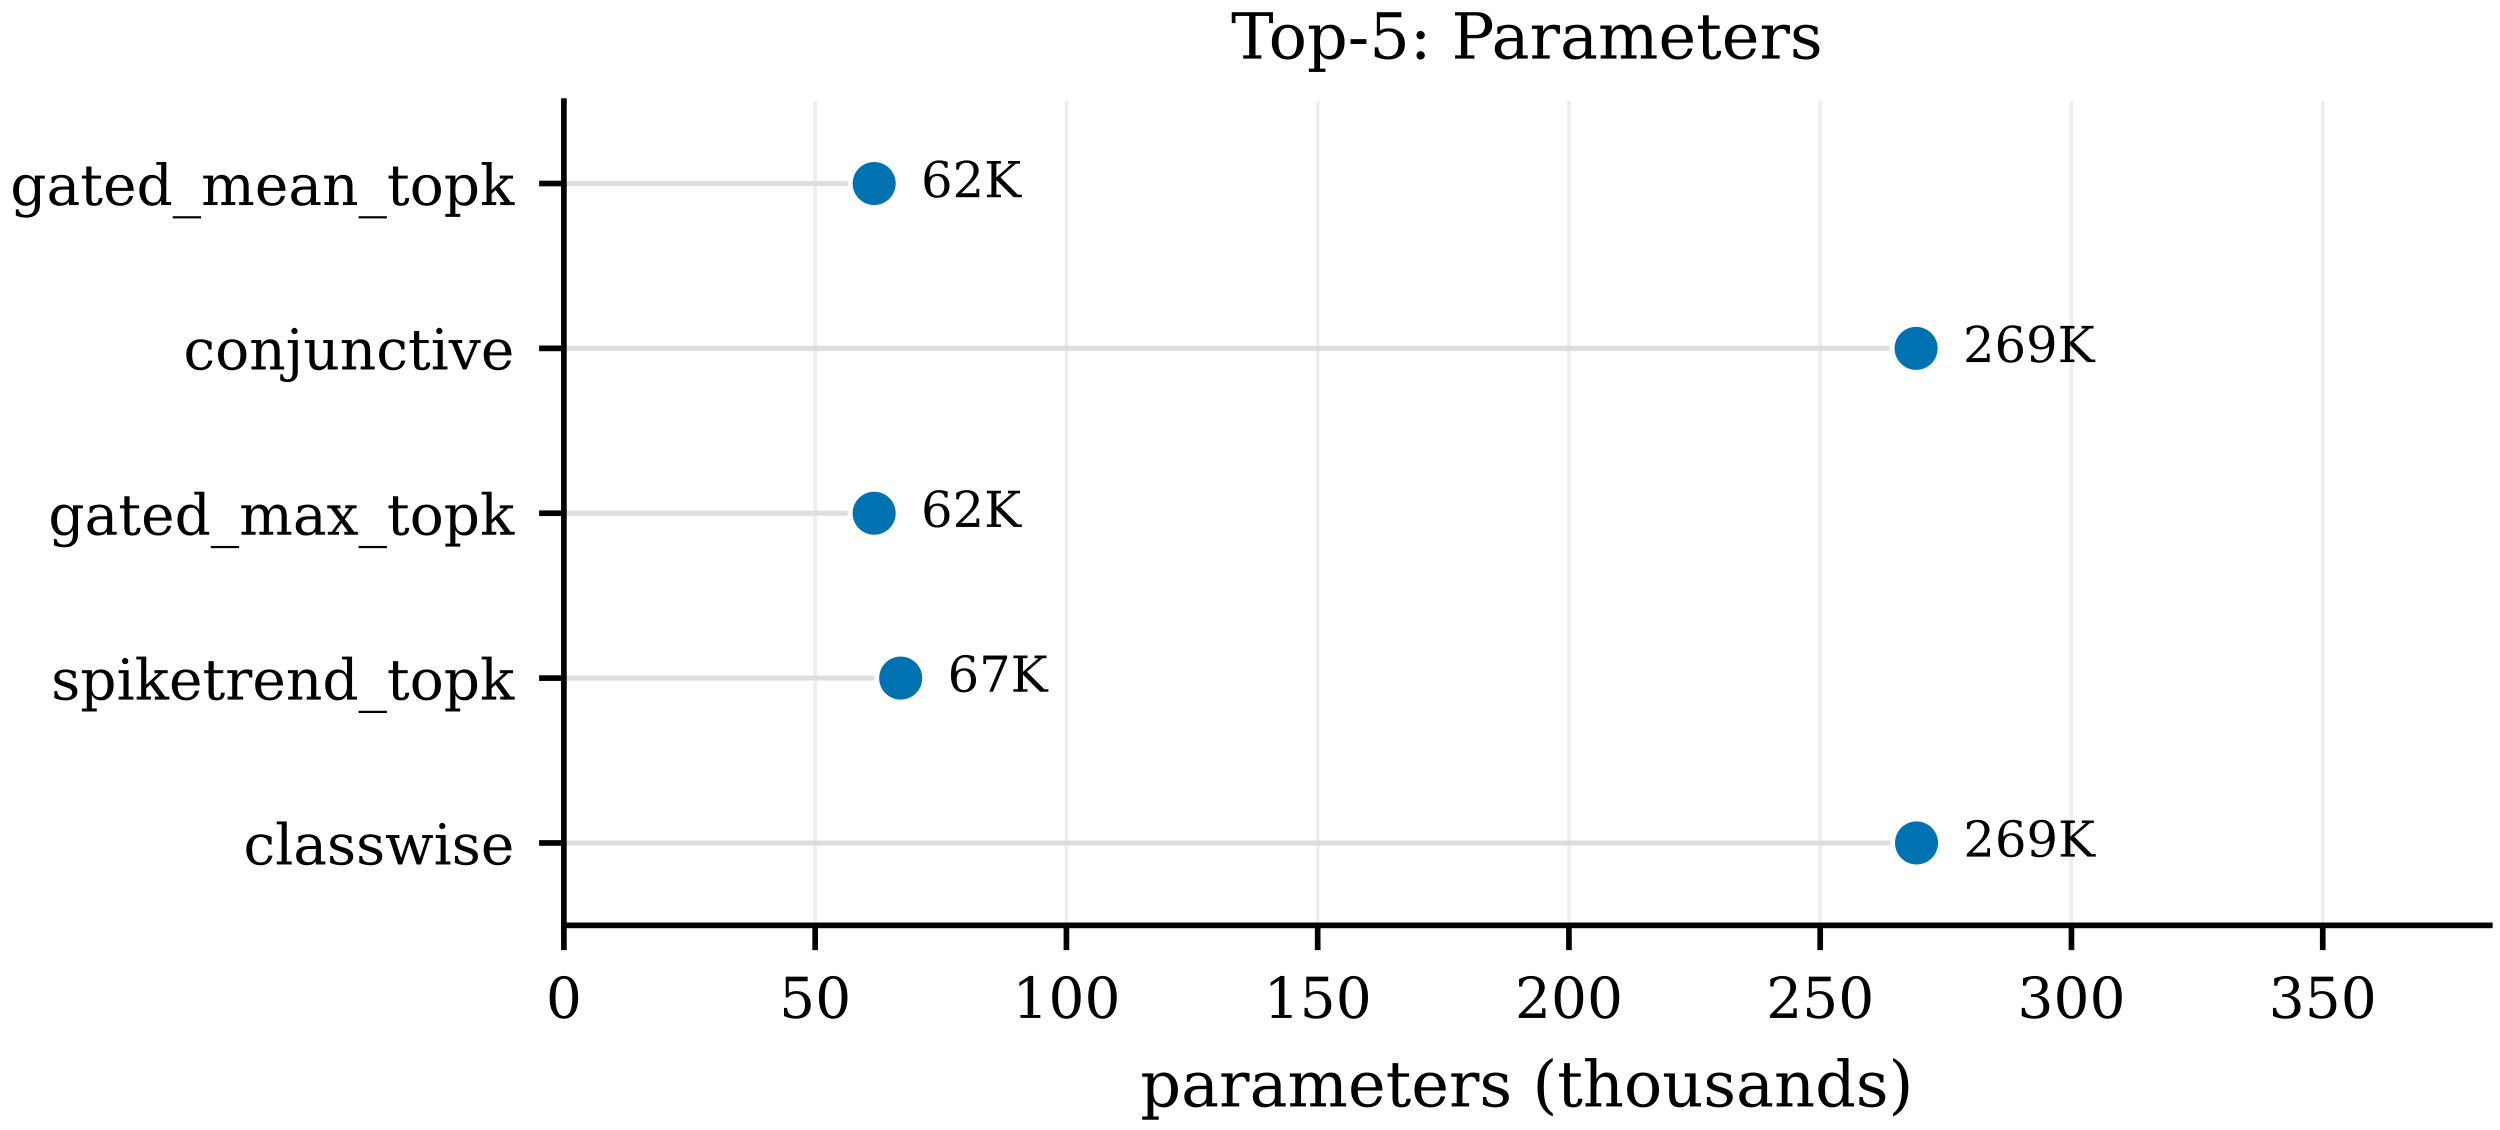
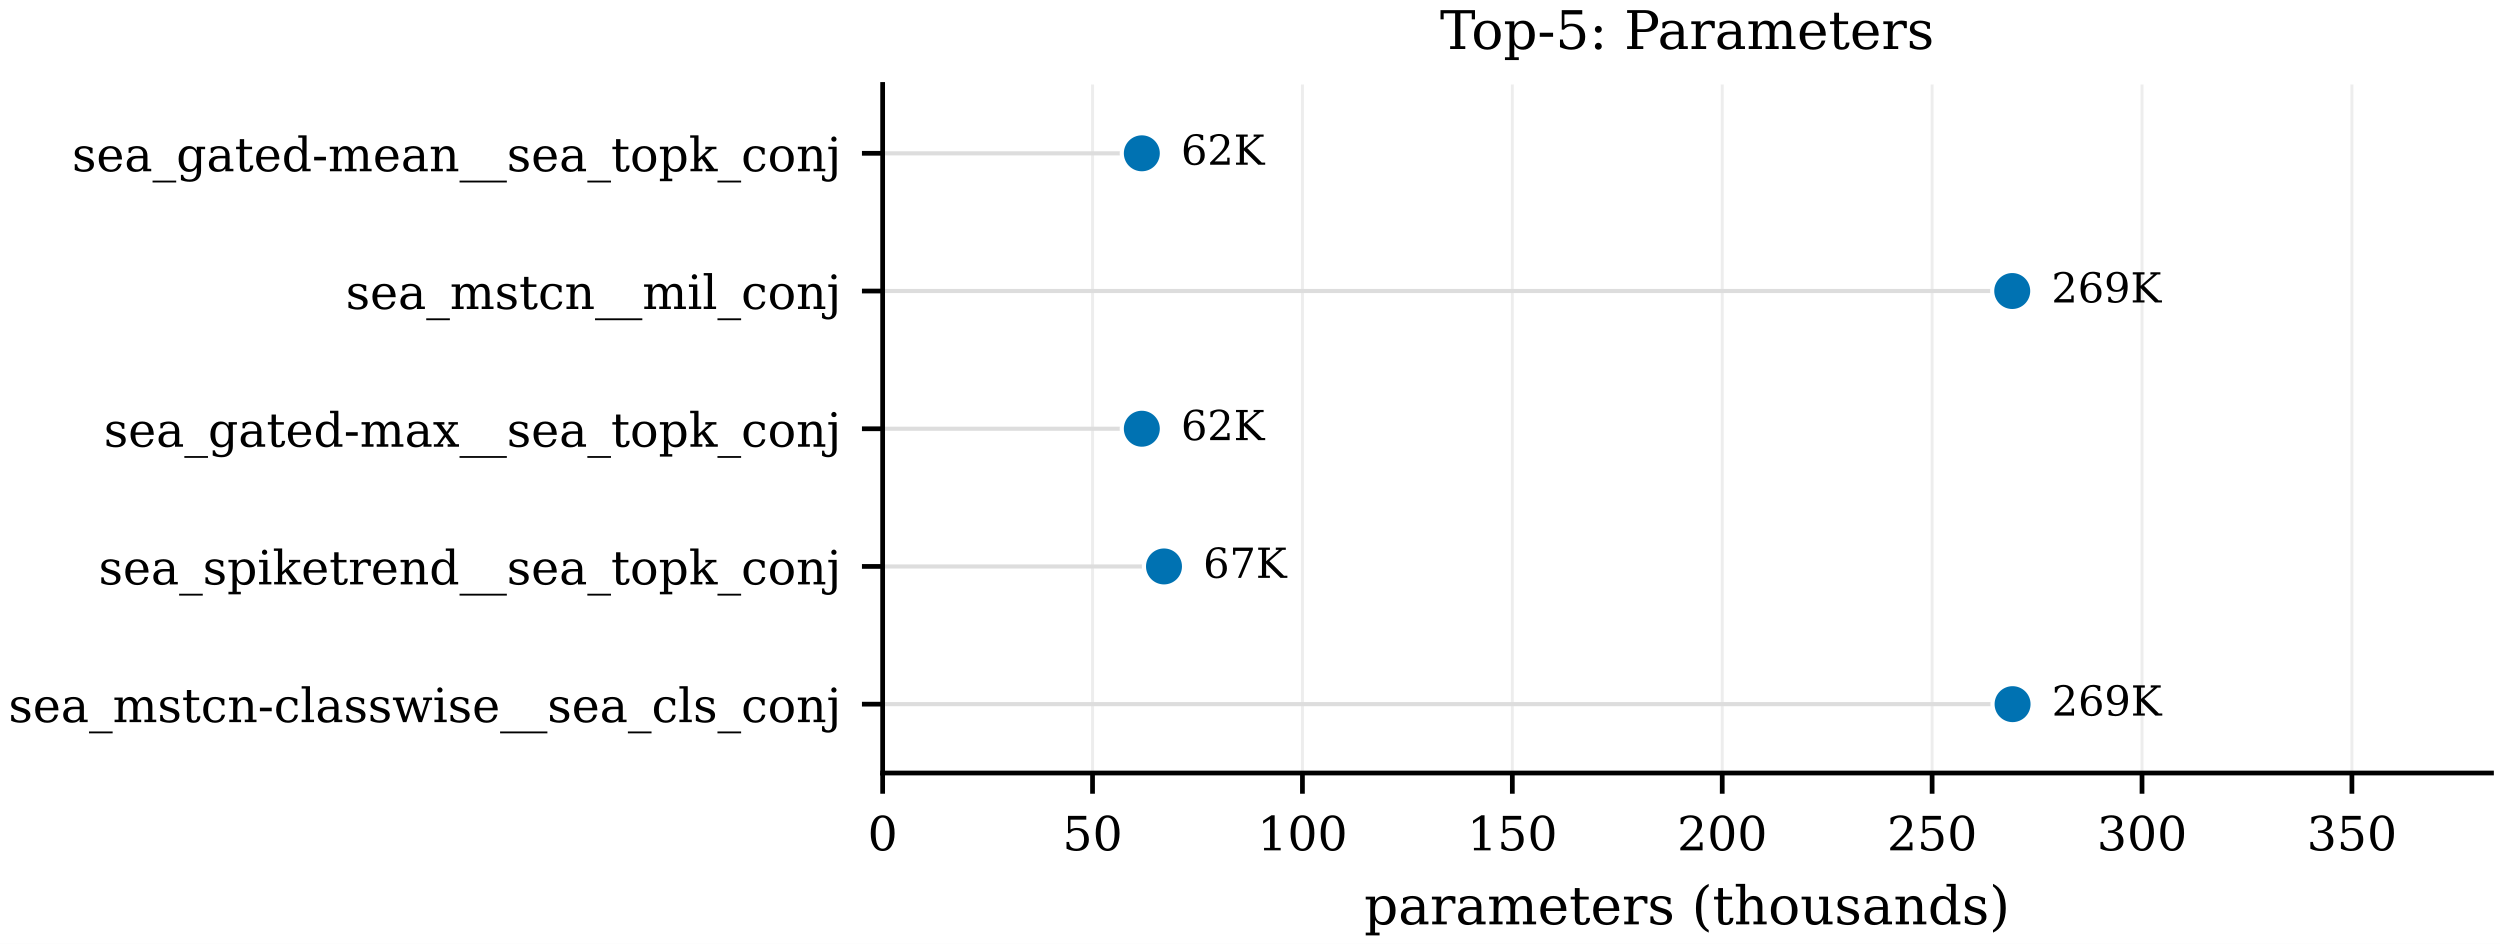
- <svg xmlns="http://www.w3.org/2000/svg" xmlns:xlink="http://www.w3.org/1999/xlink" width="353.111pt" height="159.595pt" viewBox="0 0 353.111 159.595" version="1.1">
+ <svg xmlns="http://www.w3.org/2000/svg" xmlns:xlink="http://www.w3.org/1999/xlink" width="422.705pt" height="159.595pt" viewBox="0 0 422.705 159.595" version="1.1">
  <defs>
    <style type="text/css">*{stroke-linejoin: round; stroke-linecap: butt}</style>
  </defs>
  <g id="figure_1">
    <g id="patch_1">
-       <path d="M 0 159.595  L 353.111 159.595  L 353.111 0  L 0 0  z " style="fill: #ffffff" />
+       <path d="M 0 159.595  L 422.705 159.595  L 422.705 0  L 0 0  z " style="fill: #ffffff" />
    </g>
    <g id="axes_1">
      <g id="patch_2">
-         <path d="M 79.646 130.703  L 351.671 130.703  L 351.671 14.279  L 79.646 14.279  z " style="fill: #ffffff" />
+         <path d="M 149.24 130.703  L 421.265 130.703  L 421.265 14.279  L 149.24 14.279  z " style="fill: #ffffff" />
      </g>
      <g id="matplotlib.axis_1">
        <g id="xtick_1">
          <g id="line2d_1">
-             <path d="M 79.646 130.703  L 79.646 14.279  " clip-path="url(#pd0b5c4bdbc)" style="fill: none; stroke: #cccccc; stroke-opacity: 0.35; stroke-width: 0.5; stroke-linecap: square" />
+             <path d="M 149.24 130.703  L 149.24 14.279  " clip-path="url(#p69ffed1db1)" style="fill: none; stroke: #cccccc; stroke-opacity: 0.35; stroke-width: 0.5; stroke-linecap: square" />
          </g>
          <g id="line2d_2">
            <defs>
-               <path id="m8e3525af4d" d="M 0 0  L 0 3.5  " style="stroke: #000000; stroke-width: 0.8" />
+               <path id="m9526623edf" d="M 0 0  L 0 3.5  " style="stroke: #000000; stroke-width: 0.8" />
            </defs>
            <g>
-               <use xlink:href="#m8e3525af4d" x="79.646" y="130.703" style="stroke: #000000; stroke-width: 0.8" />
+               <use xlink:href="#m9526623edf" x="149.24" y="130.703" style="stroke: #000000; stroke-width: 0.8" />
            </g>
          </g>
          <g id="text_1">
-             <text style="font: 8px 'DejaVu Serif', 'Times New Roman', 'Times', 'Computer Modern Roman', serif; text-anchor: middle" x="79.646" y="143.781" transform="rotate(-0 79.64625 143.7813)">0</text>
+             <text style="font: 8px 'DejaVu Serif', 'Times New Roman', 'Times', 'Computer Modern Roman', serif; text-anchor: middle" x="149.24" y="143.781" transform="rotate(-0 149.24 143.7813)">0</text>
          </g>
        </g>
        <g id="xtick_2">
          <g id="line2d_3">
-             <path d="M 115.136 130.703  L 115.136 14.279  " clip-path="url(#pd0b5c4bdbc)" style="fill: none; stroke: #cccccc; stroke-opacity: 0.35; stroke-width: 0.5; stroke-linecap: square" />
+             <path d="M 184.729 130.703  L 184.729 14.279  " clip-path="url(#p69ffed1db1)" style="fill: none; stroke: #cccccc; stroke-opacity: 0.35; stroke-width: 0.5; stroke-linecap: square" />
          </g>
          <g id="line2d_4">
            <g>
-               <use xlink:href="#m8e3525af4d" x="115.136" y="130.703" style="stroke: #000000; stroke-width: 0.8" />
+               <use xlink:href="#m9526623edf" x="184.729" y="130.703" style="stroke: #000000; stroke-width: 0.8" />
            </g>
          </g>
          <g id="text_2">
-             <text style="font: 8px 'DejaVu Serif', 'Times New Roman', 'Times', 'Computer Modern Roman', serif; text-anchor: middle" x="115.136" y="143.781" transform="rotate(-0 115.1357 143.7813)">50</text>
+             <text style="font: 8px 'DejaVu Serif', 'Times New Roman', 'Times', 'Computer Modern Roman', serif; text-anchor: middle" x="184.729" y="143.781" transform="rotate(-0 184.7295 143.7813)">50</text>
          </g>
        </g>
        <g id="xtick_3">
          <g id="line2d_5">
-             <path d="M 150.625 130.703  L 150.625 14.279  " clip-path="url(#pd0b5c4bdbc)" style="fill: none; stroke: #cccccc; stroke-opacity: 0.35; stroke-width: 0.5; stroke-linecap: square" />
+             <path d="M 220.219 130.703  L 220.219 14.279  " clip-path="url(#p69ffed1db1)" style="fill: none; stroke: #cccccc; stroke-opacity: 0.35; stroke-width: 0.5; stroke-linecap: square" />
          </g>
          <g id="line2d_6">
            <g>
-               <use xlink:href="#m8e3525af4d" x="150.625" y="130.703" style="stroke: #000000; stroke-width: 0.8" />
+               <use xlink:href="#m9526623edf" x="220.219" y="130.703" style="stroke: #000000; stroke-width: 0.8" />
            </g>
          </g>
          <g id="text_3">
-             <text style="font: 8px 'DejaVu Serif', 'Times New Roman', 'Times', 'Computer Modern Roman', serif; text-anchor: middle" x="150.625" y="143.781" transform="rotate(-0 150.6252 143.7813)">100</text>
+             <text style="font: 8px 'DejaVu Serif', 'Times New Roman', 'Times', 'Computer Modern Roman', serif; text-anchor: middle" x="220.219" y="143.781" transform="rotate(-0 220.219 143.7813)">100</text>
          </g>
        </g>
        <g id="xtick_4">
          <g id="line2d_7">
-             <path d="M 186.115 130.703  L 186.115 14.279  " clip-path="url(#pd0b5c4bdbc)" style="fill: none; stroke: #cccccc; stroke-opacity: 0.35; stroke-width: 0.5; stroke-linecap: square" />
+             <path d="M 255.708 130.703  L 255.708 14.279  " clip-path="url(#p69ffed1db1)" style="fill: none; stroke: #cccccc; stroke-opacity: 0.35; stroke-width: 0.5; stroke-linecap: square" />
          </g>
          <g id="line2d_8">
            <g>
-               <use xlink:href="#m8e3525af4d" x="186.115" y="130.703" style="stroke: #000000; stroke-width: 0.8" />
+               <use xlink:href="#m9526623edf" x="255.708" y="130.703" style="stroke: #000000; stroke-width: 0.8" />
            </g>
          </g>
          <g id="text_4">
-             <text style="font: 8px 'DejaVu Serif', 'Times New Roman', 'Times', 'Computer Modern Roman', serif; text-anchor: middle" x="186.115" y="143.781" transform="rotate(-0 186.1147 143.7813)">150</text>
+             <text style="font: 8px 'DejaVu Serif', 'Times New Roman', 'Times', 'Computer Modern Roman', serif; text-anchor: middle" x="255.708" y="143.781" transform="rotate(-0 255.7085 143.7813)">150</text>
          </g>
        </g>
        <g id="xtick_5">
          <g id="line2d_9">
-             <path d="M 221.604 130.703  L 221.604 14.279  " clip-path="url(#pd0b5c4bdbc)" style="fill: none; stroke: #cccccc; stroke-opacity: 0.35; stroke-width: 0.5; stroke-linecap: square" />
+             <path d="M 291.198 130.703  L 291.198 14.279  " clip-path="url(#p69ffed1db1)" style="fill: none; stroke: #cccccc; stroke-opacity: 0.35; stroke-width: 0.5; stroke-linecap: square" />
          </g>
          <g id="line2d_10">
            <g>
-               <use xlink:href="#m8e3525af4d" x="221.604" y="130.703" style="stroke: #000000; stroke-width: 0.8" />
+               <use xlink:href="#m9526623edf" x="291.198" y="130.703" style="stroke: #000000; stroke-width: 0.8" />
            </g>
          </g>
          <g id="text_5">
-             <text style="font: 8px 'DejaVu Serif', 'Times New Roman', 'Times', 'Computer Modern Roman', serif; text-anchor: middle" x="221.604" y="143.781" transform="rotate(-0 221.6042 143.7813)">200</text>
+             <text style="font: 8px 'DejaVu Serif', 'Times New Roman', 'Times', 'Computer Modern Roman', serif; text-anchor: middle" x="291.198" y="143.781" transform="rotate(-0 291.198 143.7813)">200</text>
          </g>
        </g>
        <g id="xtick_6">
          <g id="line2d_11">
-             <path d="M 257.094 130.703  L 257.094 14.279  " clip-path="url(#pd0b5c4bdbc)" style="fill: none; stroke: #cccccc; stroke-opacity: 0.35; stroke-width: 0.5; stroke-linecap: square" />
+             <path d="M 326.687 130.703  L 326.687 14.279  " clip-path="url(#p69ffed1db1)" style="fill: none; stroke: #cccccc; stroke-opacity: 0.35; stroke-width: 0.5; stroke-linecap: square" />
          </g>
          <g id="line2d_12">
            <g>
-               <use xlink:href="#m8e3525af4d" x="257.094" y="130.703" style="stroke: #000000; stroke-width: 0.8" />
+               <use xlink:href="#m9526623edf" x="326.687" y="130.703" style="stroke: #000000; stroke-width: 0.8" />
            </g>
          </g>
          <g id="text_6">
-             <text style="font: 8px 'DejaVu Serif', 'Times New Roman', 'Times', 'Computer Modern Roman', serif; text-anchor: middle" x="257.094" y="143.781" transform="rotate(-0 257.0937 143.7813)">250</text>
+             <text style="font: 8px 'DejaVu Serif', 'Times New Roman', 'Times', 'Computer Modern Roman', serif; text-anchor: middle" x="326.687" y="143.781" transform="rotate(-0 326.6875 143.7813)">250</text>
          </g>
        </g>
        <g id="xtick_7">
          <g id="line2d_13">
-             <path d="M 292.583 130.703  L 292.583 14.279  " clip-path="url(#pd0b5c4bdbc)" style="fill: none; stroke: #cccccc; stroke-opacity: 0.35; stroke-width: 0.5; stroke-linecap: square" />
+             <path d="M 362.177 130.703  L 362.177 14.279  " clip-path="url(#p69ffed1db1)" style="fill: none; stroke: #cccccc; stroke-opacity: 0.35; stroke-width: 0.5; stroke-linecap: square" />
          </g>
          <g id="line2d_14">
            <g>
-               <use xlink:href="#m8e3525af4d" x="292.583" y="130.703" style="stroke: #000000; stroke-width: 0.8" />
+               <use xlink:href="#m9526623edf" x="362.177" y="130.703" style="stroke: #000000; stroke-width: 0.8" />
            </g>
          </g>
          <g id="text_7">
-             <text style="font: 8px 'DejaVu Serif', 'Times New Roman', 'Times', 'Computer Modern Roman', serif; text-anchor: middle" x="292.583" y="143.781" transform="rotate(-0 292.5832 143.7813)">300</text>
+             <text style="font: 8px 'DejaVu Serif', 'Times New Roman', 'Times', 'Computer Modern Roman', serif; text-anchor: middle" x="362.177" y="143.781" transform="rotate(-0 362.177 143.7813)">300</text>
          </g>
        </g>
        <g id="xtick_8">
          <g id="line2d_15">
-             <path d="M 328.073 130.703  L 328.073 14.279  " clip-path="url(#pd0b5c4bdbc)" style="fill: none; stroke: #cccccc; stroke-opacity: 0.35; stroke-width: 0.5; stroke-linecap: square" />
+             <path d="M 397.666 130.703  L 397.666 14.279  " clip-path="url(#p69ffed1db1)" style="fill: none; stroke: #cccccc; stroke-opacity: 0.35; stroke-width: 0.5; stroke-linecap: square" />
          </g>
          <g id="line2d_16">
            <g>
-               <use xlink:href="#m8e3525af4d" x="328.073" y="130.703" style="stroke: #000000; stroke-width: 0.8" />
+               <use xlink:href="#m9526623edf" x="397.666" y="130.703" style="stroke: #000000; stroke-width: 0.8" />
            </g>
          </g>
          <g id="text_8">
-             <text style="font: 8px 'DejaVu Serif', 'Times New Roman', 'Times', 'Computer Modern Roman', serif; text-anchor: middle" x="328.073" y="143.781" transform="rotate(-0 328.0727 143.7813)">350</text>
+             <text style="font: 8px 'DejaVu Serif', 'Times New Roman', 'Times', 'Computer Modern Roman', serif; text-anchor: middle" x="397.666" y="143.781" transform="rotate(-0 397.6665 143.7813)">350</text>
          </g>
        </g>
        <g id="text_9">
-           <text style="font: 9px 'DejaVu Serif', 'Times New Roman', 'Times', 'Computer Modern Roman', serif; text-anchor: middle" x="215.659" y="156.284" transform="rotate(-0 215.6587 156.2837)">parameters (thousands)</text>
+           <text style="font: 9px 'DejaVu Serif', 'Times New Roman', 'Times', 'Computer Modern Roman', serif; text-anchor: middle" x="285.252" y="156.284" transform="rotate(-0 285.2525 156.2837)">parameters (thousands)</text>
        </g>
      </g>
      <g id="matplotlib.axis_2">
        <g id="ytick_1">
          <g id="line2d_17">
            <defs>
-               <path id="m2af909842d" d="M 0 0  L -3.5 0  " style="stroke: #000000; stroke-width: 0.8" />
+               <path id="mc4ab5811bf" d="M 0 0  L -3.5 0  " style="stroke: #000000; stroke-width: 0.8" />
            </defs>
            <g>
-               <use xlink:href="#m2af909842d" x="79.646" y="25.921" style="stroke: #000000; stroke-width: 0.8" />
+               <use xlink:href="#mc4ab5811bf" x="149.24" y="25.921" style="stroke: #000000; stroke-width: 0.8" />
            </g>
          </g>
          <g id="text_10">
-             <text style="font: 8px 'DejaVu Serif', 'Times New Roman', 'Times', 'Computer Modern Roman', serif; text-anchor: end" x="72.646" y="28.96" transform="rotate(-0 72.64625 28.96037)">gated_mean_topk</text>
+             <text style="font: 8px 'DejaVu Serif', 'Times New Roman', 'Times', 'Computer Modern Roman', serif; text-anchor: end" x="142.24" y="28.96" transform="rotate(-0 142.24 28.96037)">sea_gated-mean__sea_topk_conj</text>
          </g>
        </g>
        <g id="ytick_2">
          <g id="line2d_18">
            <g>
-               <use xlink:href="#m2af909842d" x="79.646" y="49.206" style="stroke: #000000; stroke-width: 0.8" />
+               <use xlink:href="#mc4ab5811bf" x="149.24" y="49.206" style="stroke: #000000; stroke-width: 0.8" />
            </g>
          </g>
          <g id="text_11">
-             <text style="font: 8px 'DejaVu Serif', 'Times New Roman', 'Times', 'Computer Modern Roman', serif; text-anchor: end" x="72.646" y="52.188" transform="rotate(-0 72.64625 52.18829)">conjunctive</text>
+             <text style="font: 8px 'DejaVu Serif', 'Times New Roman', 'Times', 'Computer Modern Roman', serif; text-anchor: end" x="142.24" y="52.245" transform="rotate(-0 142.24 52.24517)">sea_mstcn__mil_conj</text>
          </g>
        </g>
        <g id="ytick_3">
          <g id="line2d_19">
            <g>
-               <use xlink:href="#m2af909842d" x="79.646" y="72.491" style="stroke: #000000; stroke-width: 0.8" />
+               <use xlink:href="#mc4ab5811bf" x="149.24" y="72.491" style="stroke: #000000; stroke-width: 0.8" />
            </g>
          </g>
          <g id="text_12">
-             <text style="font: 8px 'DejaVu Serif', 'Times New Roman', 'Times', 'Computer Modern Roman', serif; text-anchor: end" x="72.646" y="75.53" transform="rotate(-0 72.64625 75.52997)">gated_max_topk</text>
+             <text style="font: 8px 'DejaVu Serif', 'Times New Roman', 'Times', 'Computer Modern Roman', serif; text-anchor: end" x="142.24" y="75.53" transform="rotate(-0 142.24 75.52997)">sea_gated-max__sea_topk_conj</text>
          </g>
        </g>
        <g id="ytick_4">
          <g id="line2d_20">
            <g>
-               <use xlink:href="#m2af909842d" x="79.646" y="95.775" style="stroke: #000000; stroke-width: 0.8" />
+               <use xlink:href="#mc4ab5811bf" x="149.24" y="95.775" style="stroke: #000000; stroke-width: 0.8" />
            </g>
          </g>
          <g id="text_13">
-             <text style="font: 8px 'DejaVu Serif', 'Times New Roman', 'Times', 'Computer Modern Roman', serif; text-anchor: end" x="72.646" y="98.815" transform="rotate(-0 72.64625 98.81477)">spiketrend_topk</text>
+             <text style="font: 8px 'DejaVu Serif', 'Times New Roman', 'Times', 'Computer Modern Roman', serif; text-anchor: end" x="142.24" y="98.815" transform="rotate(-0 142.24 98.81477)">sea_spiketrend__sea_topk_conj</text>
          </g>
        </g>
        <g id="ytick_5">
          <g id="line2d_21">
            <g>
-               <use xlink:href="#m2af909842d" x="79.646" y="119.06" style="stroke: #000000; stroke-width: 0.8" />
+               <use xlink:href="#mc4ab5811bf" x="149.24" y="119.06" style="stroke: #000000; stroke-width: 0.8" />
            </g>
          </g>
          <g id="text_14">
-             <text style="font: 8px 'DejaVu Serif', 'Times New Roman', 'Times', 'Computer Modern Roman', serif; text-anchor: end" x="72.646" y="122.1" transform="rotate(-0 72.64625 122.0996)">classwise</text>
+             <text style="font: 8px 'DejaVu Serif', 'Times New Roman', 'Times', 'Computer Modern Roman', serif; text-anchor: end" x="142.24" y="122.1" transform="rotate(-0 142.24 122.0996)">sea_mstcn-classwise__sea_cls_conj</text>
          </g>
        </g>
      </g>
      <g id="line2d_22">
-         <path d="M 79.646 25.921  L 123.469 25.921  " clip-path="url(#pd0b5c4bdbc)" style="fill: none; stroke: #dddddd; stroke-width: 0.7; stroke-linecap: square" />
+         <path d="M 149.24 25.921  L 193.062 25.921  " clip-path="url(#p69ffed1db1)" style="fill: none; stroke: #dddddd; stroke-width: 0.7; stroke-linecap: square" />
      </g>
      <g id="line2d_23">
-         <path d="M 79.646 49.206  L 270.639 49.206  " clip-path="url(#pd0b5c4bdbc)" style="fill: none; stroke: #dddddd; stroke-width: 0.7; stroke-linecap: square" />
+         <path d="M 149.24 49.206  L 340.232 49.206  " clip-path="url(#p69ffed1db1)" style="fill: none; stroke: #dddddd; stroke-width: 0.7; stroke-linecap: square" />
      </g>
      <g id="line2d_24">
-         <path d="M 79.646 72.491  L 123.469 72.491  " clip-path="url(#pd0b5c4bdbc)" style="fill: none; stroke: #dddddd; stroke-width: 0.7; stroke-linecap: square" />
+         <path d="M 149.24 72.491  L 193.062 72.491  " clip-path="url(#p69ffed1db1)" style="fill: none; stroke: #dddddd; stroke-width: 0.7; stroke-linecap: square" />
      </g>
      <g id="line2d_25">
-         <path d="M 79.646 95.775  L 127.216 95.775  " clip-path="url(#pd0b5c4bdbc)" style="fill: none; stroke: #dddddd; stroke-width: 0.7; stroke-linecap: square" />
+         <path d="M 149.24 95.775  L 196.81 95.775  " clip-path="url(#p69ffed1db1)" style="fill: none; stroke: #dddddd; stroke-width: 0.7; stroke-linecap: square" />
      </g>
      <g id="line2d_26">
-         <path d="M 79.646 119.06  L 270.696 119.06  " clip-path="url(#pd0b5c4bdbc)" style="fill: none; stroke: #dddddd; stroke-width: 0.7; stroke-linecap: square" />
+         <path d="M 149.24 119.06  L 340.29 119.06  " clip-path="url(#p69ffed1db1)" style="fill: none; stroke: #dddddd; stroke-width: 0.7; stroke-linecap: square" />
      </g>
      <g id="patch_3">
-         <path d="M 79.646 130.703  L 79.646 14.279  " style="fill: none; stroke: #000000; stroke-width: 0.8; stroke-linejoin: miter; stroke-linecap: square" />
+         <path d="M 149.24 130.703  L 149.24 14.279  " style="fill: none; stroke: #000000; stroke-width: 0.8; stroke-linejoin: miter; stroke-linecap: square" />
      </g>
      <g id="patch_4">
-         <path d="M 79.646 130.703  L 351.671 130.703  " style="fill: none; stroke: #000000; stroke-width: 0.8; stroke-linejoin: miter; stroke-linecap: square" />
+         <path d="M 149.24 130.703  L 421.265 130.703  " style="fill: none; stroke: #000000; stroke-width: 0.8; stroke-linejoin: miter; stroke-linecap: square" />
      </g>
      <g id="text_15">
-         <text style="font: 7px 'DejaVu Serif', 'Times New Roman', 'Times', 'Computer Modern Roman', serif; text-anchor: start" x="130.094" y="27.853" transform="rotate(-0 130.0939 27.85256)">62K</text>
+         <text style="font: 7px 'DejaVu Serif', 'Times New Roman', 'Times', 'Computer Modern Roman', serif; text-anchor: start" x="199.688" y="27.853" transform="rotate(-0 199.6877 27.85256)">62K</text>
      </g>
      <g id="text_16">
-         <text style="font: 7px 'DejaVu Serif', 'Times New Roman', 'Times', 'Computer Modern Roman', serif; text-anchor: start" x="277.264" y="51.137" transform="rotate(-0 277.2639 51.13736)">269K</text>
+         <text style="font: 7px 'DejaVu Serif', 'Times New Roman', 'Times', 'Computer Modern Roman', serif; text-anchor: start" x="346.858" y="51.137" transform="rotate(-0 346.8576 51.13736)">269K</text>
      </g>
      <g id="text_17">
-         <text style="font: 7px 'DejaVu Serif', 'Times New Roman', 'Times', 'Computer Modern Roman', serif; text-anchor: start" x="130.094" y="74.422" transform="rotate(-0 130.0939 74.42216)">62K</text>
+         <text style="font: 7px 'DejaVu Serif', 'Times New Roman', 'Times', 'Computer Modern Roman', serif; text-anchor: start" x="199.688" y="74.422" transform="rotate(-0 199.6877 74.42216)">62K</text>
      </g>
      <g id="text_18">
-         <text style="font: 7px 'DejaVu Serif', 'Times New Roman', 'Times', 'Computer Modern Roman', serif; text-anchor: start" x="133.842" y="97.707" transform="rotate(-0 133.8416 97.70696)">67K</text>
+         <text style="font: 7px 'DejaVu Serif', 'Times New Roman', 'Times', 'Computer Modern Roman', serif; text-anchor: start" x="203.435" y="97.707" transform="rotate(-0 203.4354 97.70696)">67K</text>
      </g>
      <g id="text_19">
-         <text style="font: 7px 'DejaVu Serif', 'Times New Roman', 'Times', 'Computer Modern Roman', serif; text-anchor: start" x="277.321" y="120.992" transform="rotate(-0 277.3214 120.9918)">269K</text>
+         <text style="font: 7px 'DejaVu Serif', 'Times New Roman', 'Times', 'Computer Modern Roman', serif; text-anchor: start" x="346.915" y="120.992" transform="rotate(-0 346.9151 120.9918)">269K</text>
      </g>
      <g id="text_20">
-         <text style="font: 9px 'DejaVu Serif', 'Times New Roman', 'Times', 'Computer Modern Roman', serif; text-anchor: middle" x="215.659" y="8.279" transform="rotate(-0 215.6587 8.278594)">Top-5: Parameters</text>
+         <text style="font: 9px 'DejaVu Serif', 'Times New Roman', 'Times', 'Computer Modern Roman', serif; text-anchor: middle" x="285.252" y="8.279" transform="rotate(-0 285.2525 8.278594)">Top-5: Parameters</text>
      </g>
      <g id="PathCollection_1">
        <defs>
-           <path id="C0_0_14dfabd6f9" d="M 0 3.391  C 0.899 3.391 1.762 3.034 2.398 2.398  C 3.034 1.762 3.391 0.899 3.391 -0  C 3.391 -0.899 3.034 -1.762 2.398 -2.398  C 1.762 -3.034 0.899 -3.391 0 -3.391  C -0.899 -3.391 -1.762 -3.034 -2.398 -2.398  C -3.034 -1.762 -3.391 -0.899 -3.391 0  C -3.391 0.899 -3.034 1.762 -2.398 2.398  C -1.762 3.034 -0.899 3.391 0 3.391  z " />
+           <path id="C0_0_95de98b801" d="M 0 3.391  C 0.899 3.391 1.762 3.034 2.398 2.398  C 3.034 1.762 3.391 0.899 3.391 -0  C 3.391 -0.899 3.034 -1.762 2.398 -2.398  C 1.762 -3.034 0.899 -3.391 0 -3.391  C -0.899 -3.391 -1.762 -3.034 -2.398 -2.398  C -3.034 -1.762 -3.391 -0.899 -3.391 0  C -3.391 0.899 -3.034 1.762 -2.398 2.398  C -1.762 3.034 -0.899 3.391 0 3.391  z " />
        </defs>
-         <g clip-path="url(#pd0b5c4bdbc)">
-           <use xlink:href="#C0_0_14dfabd6f9" x="123.469" y="25.921" style="fill: #0072b2; stroke: #ffffff; stroke-width: 0.7" />
-         </g>
-         <g clip-path="url(#pd0b5c4bdbc)">
-           <use xlink:href="#C0_0_14dfabd6f9" x="270.639" y="49.206" style="fill: #0072b2; stroke: #ffffff; stroke-width: 0.7" />
-         </g>
-         <g clip-path="url(#pd0b5c4bdbc)">
-           <use xlink:href="#C0_0_14dfabd6f9" x="123.469" y="72.491" style="fill: #0072b2; stroke: #ffffff; stroke-width: 0.7" />
-         </g>
-         <g clip-path="url(#pd0b5c4bdbc)">
-           <use xlink:href="#C0_0_14dfabd6f9" x="127.216" y="95.775" style="fill: #0072b2; stroke: #ffffff; stroke-width: 0.7" />
-         </g>
-         <g clip-path="url(#pd0b5c4bdbc)">
-           <use xlink:href="#C0_0_14dfabd6f9" x="270.696" y="119.06" style="fill: #0072b2; stroke: #ffffff; stroke-width: 0.7" />
+         <g clip-path="url(#p69ffed1db1)">
+           <use xlink:href="#C0_0_95de98b801" x="193.062" y="25.921" style="fill: #0072b2; stroke: #ffffff; stroke-width: 0.7" />
+         </g>
+         <g clip-path="url(#p69ffed1db1)">
+           <use xlink:href="#C0_0_95de98b801" x="340.232" y="49.206" style="fill: #0072b2; stroke: #ffffff; stroke-width: 0.7" />
+         </g>
+         <g clip-path="url(#p69ffed1db1)">
+           <use xlink:href="#C0_0_95de98b801" x="193.062" y="72.491" style="fill: #0072b2; stroke: #ffffff; stroke-width: 0.7" />
+         </g>
+         <g clip-path="url(#p69ffed1db1)">
+           <use xlink:href="#C0_0_95de98b801" x="196.81" y="95.775" style="fill: #0072b2; stroke: #ffffff; stroke-width: 0.7" />
+         </g>
+         <g clip-path="url(#p69ffed1db1)">
+           <use xlink:href="#C0_0_95de98b801" x="340.29" y="119.06" style="fill: #0072b2; stroke: #ffffff; stroke-width: 0.7" />
        </g>
      </g>
    </g>
  </g>
  <defs>
-     <clipPath id="pd0b5c4bdbc">
-       <rect x="79.646" y="14.279" width="272.025" height="116.424" />
+     <clipPath id="p69ffed1db1">
+       <rect x="149.24" y="14.279" width="272.025" height="116.424" />
    </clipPath>
  </defs>
</svg>
